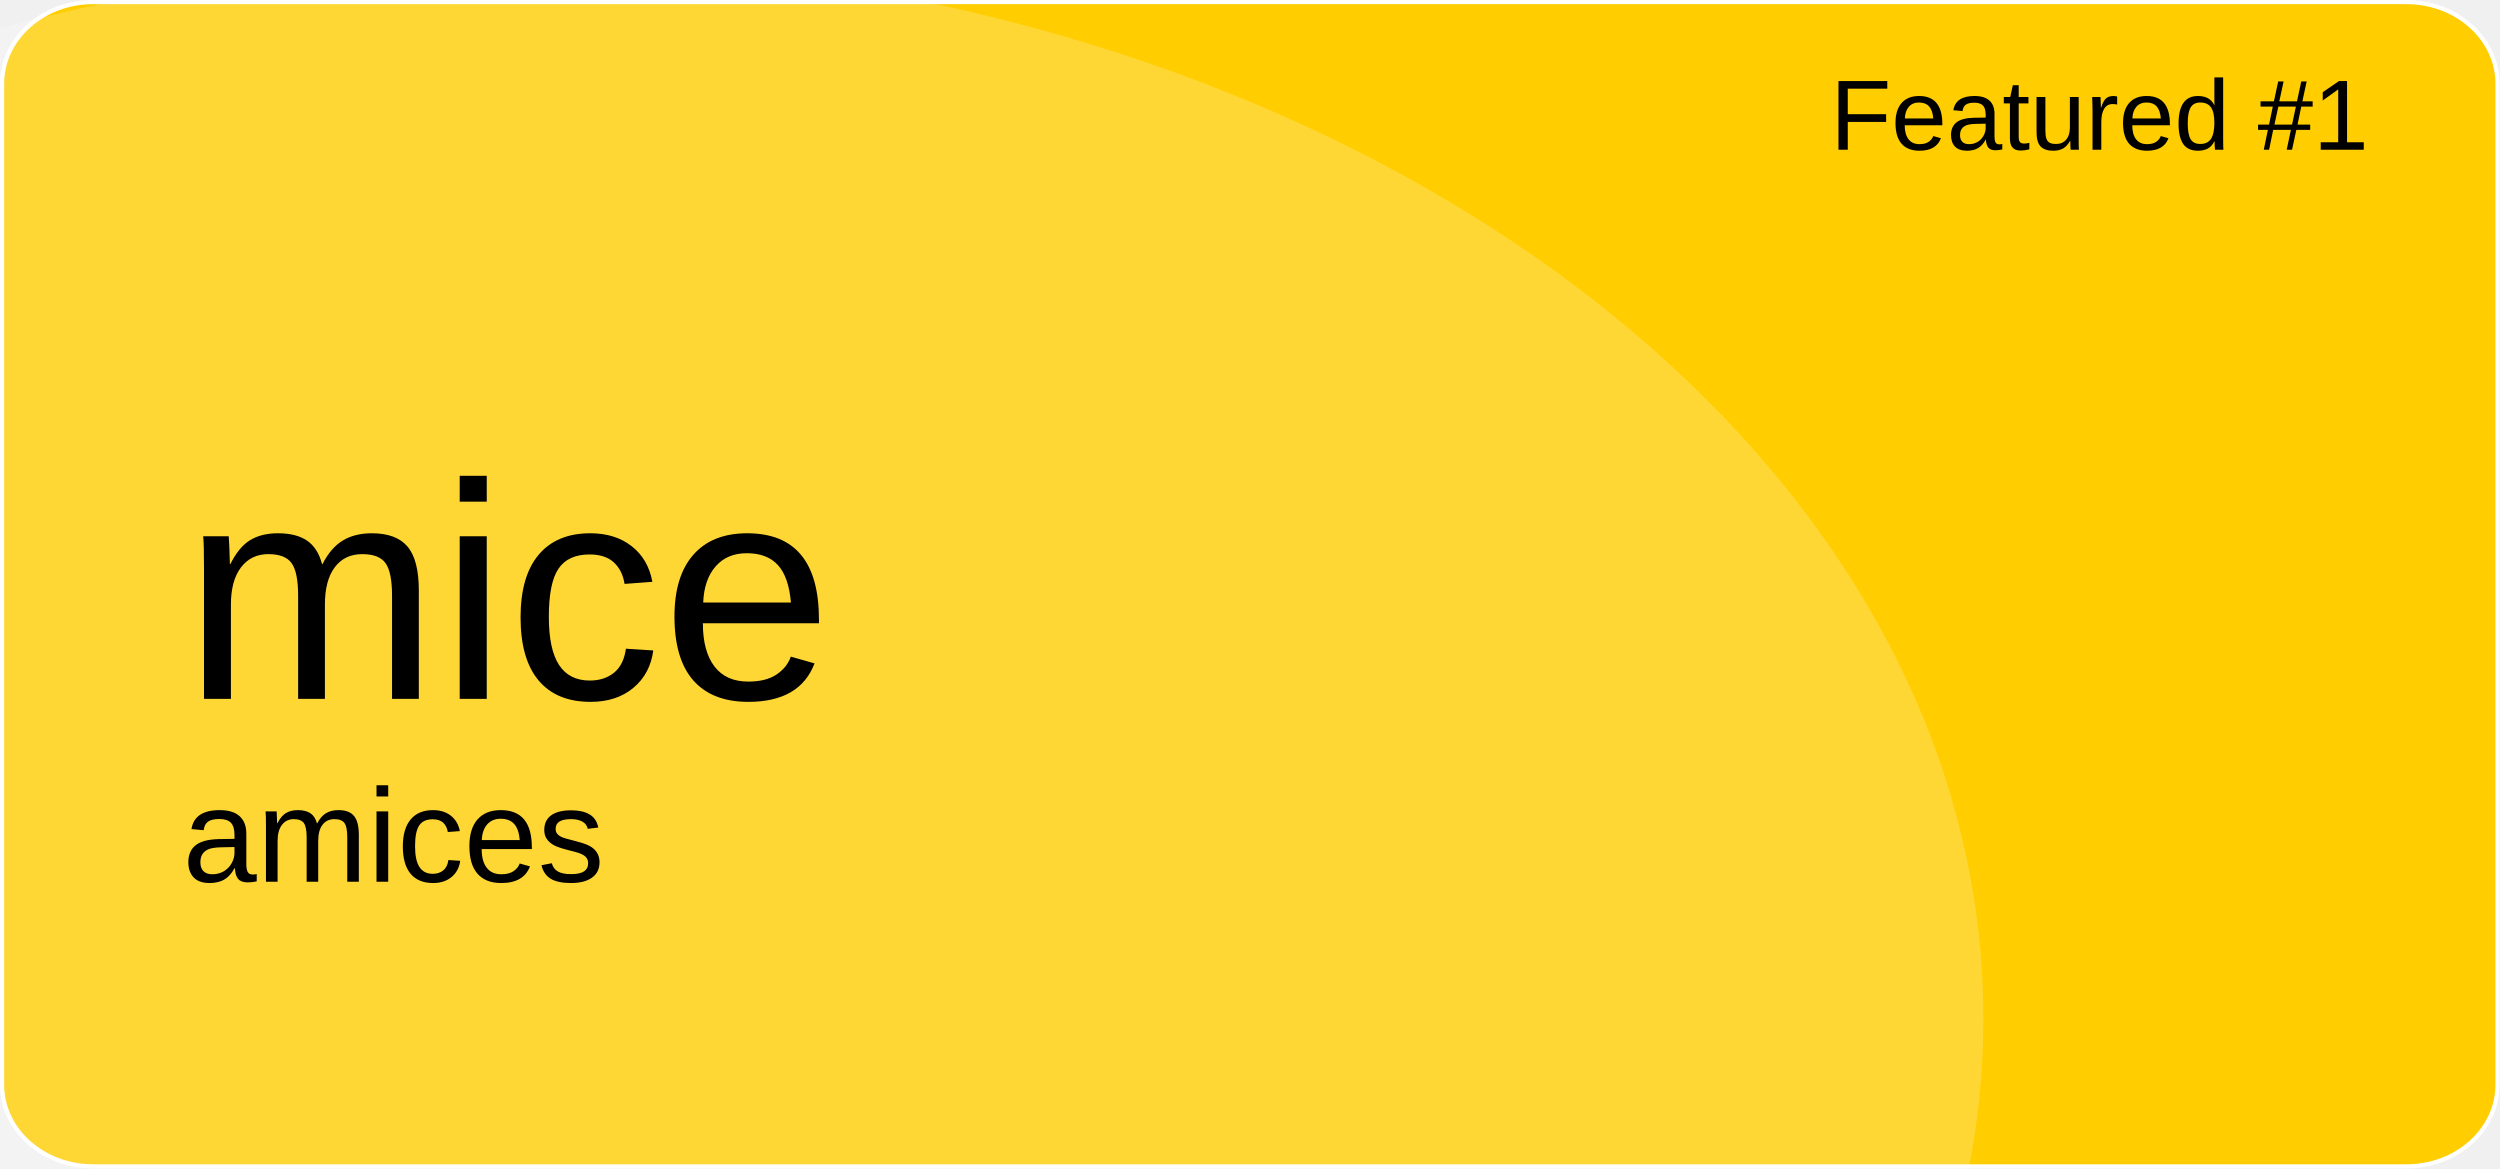
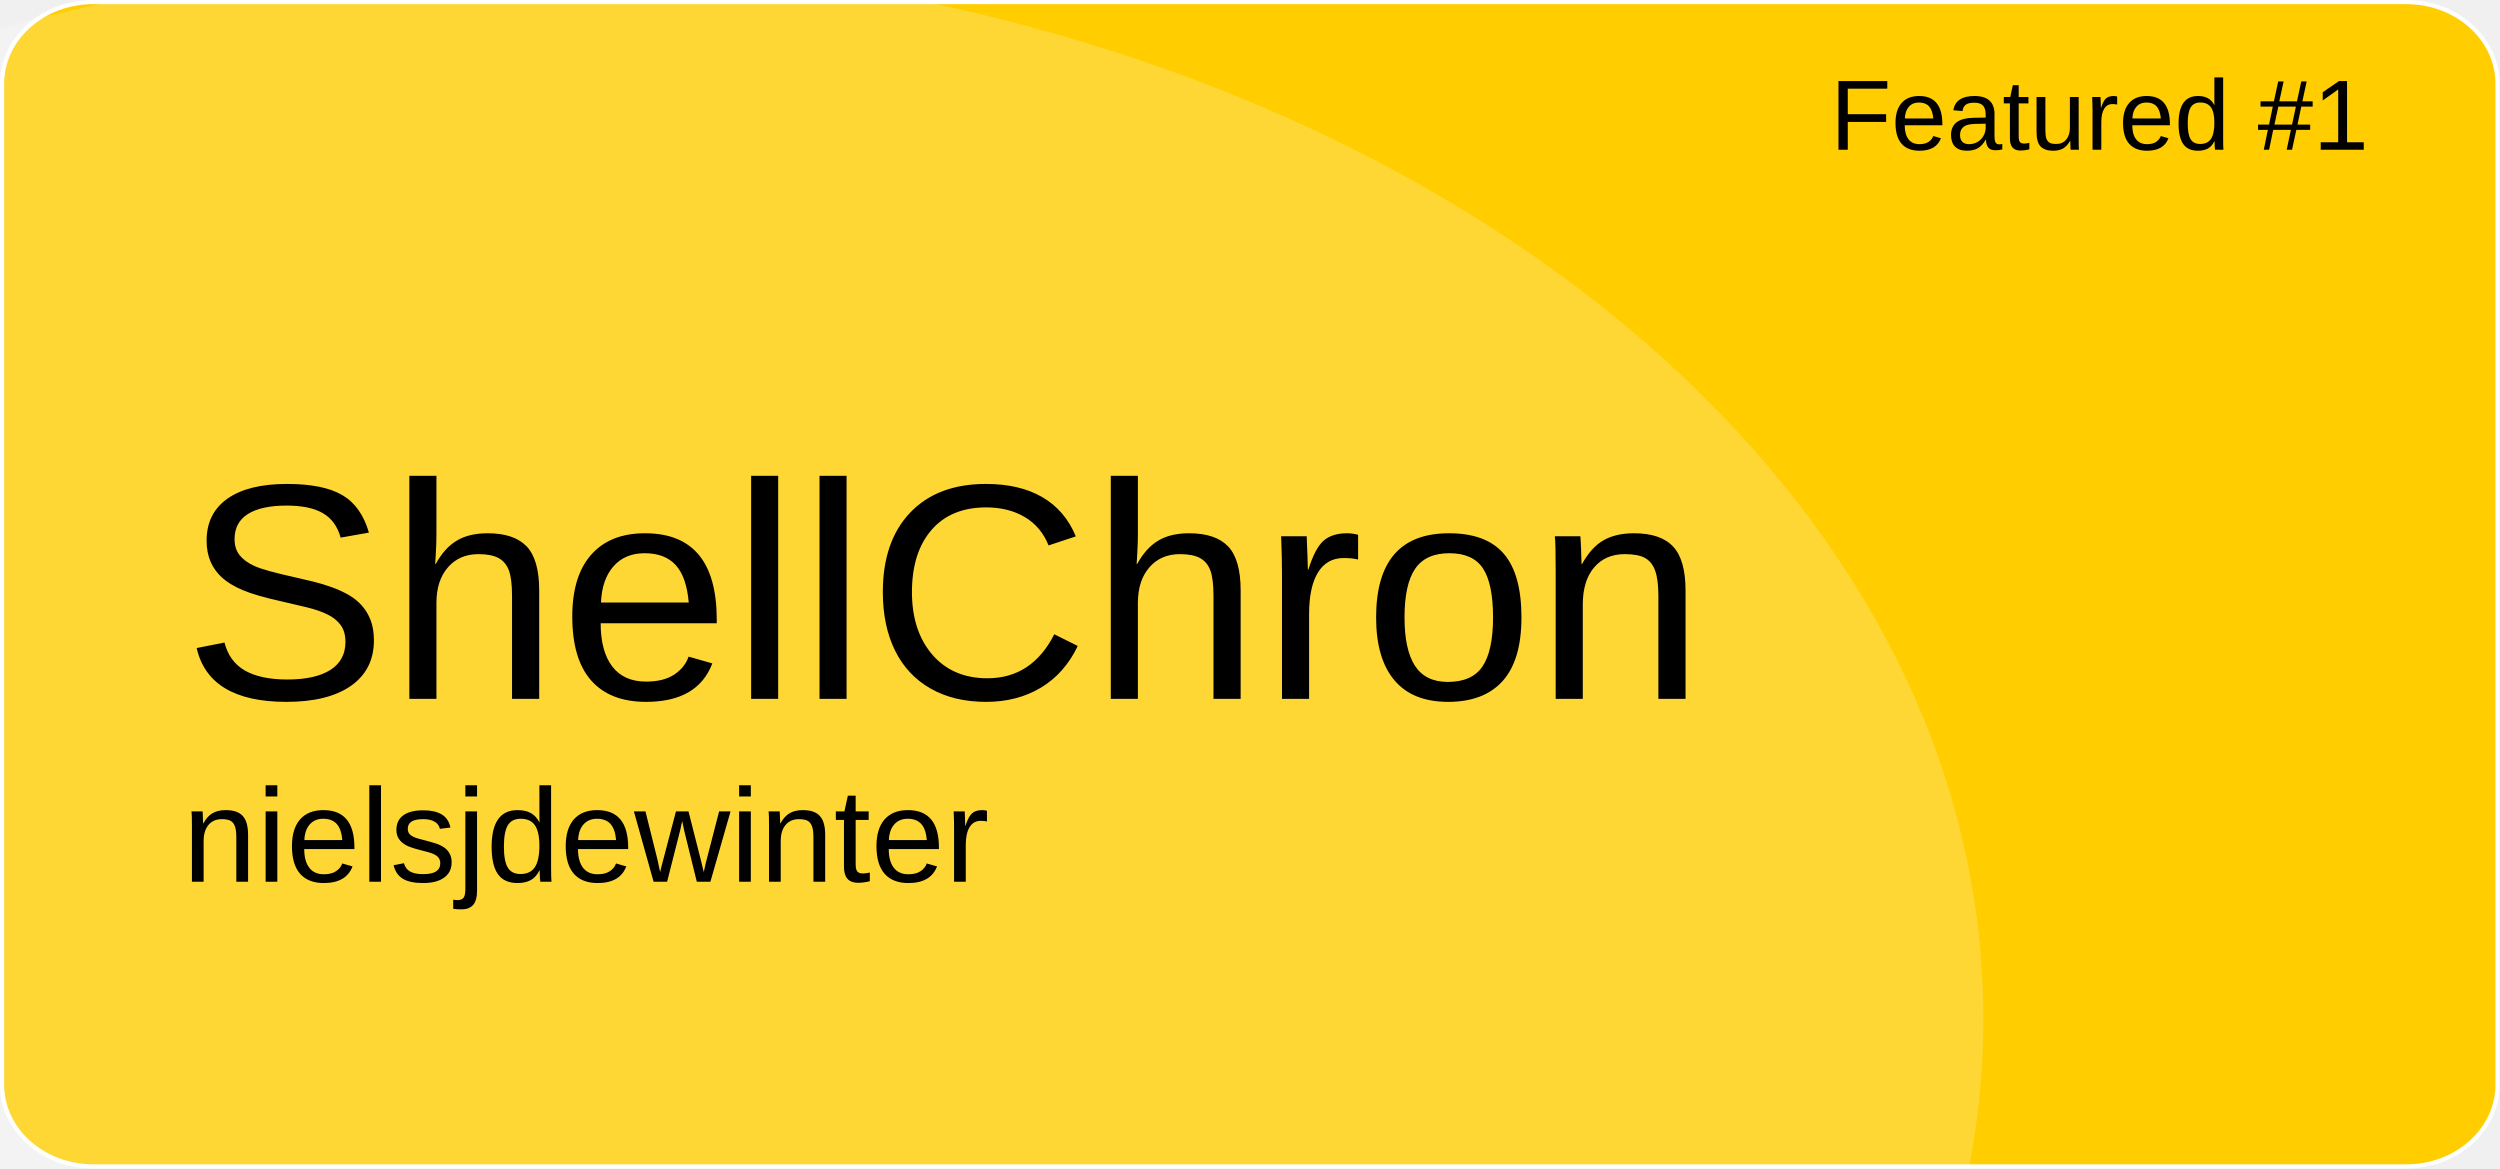
<svg xmlns="http://www.w3.org/2000/svg" version="1.1" id="a" x="0px" y="0px" viewBox="0 0 601 281" style="enable-background:new 0 0 601 281;" xml:space="preserve">
  <style type="text/css">
	.st0{fill:#FFCD00;stroke:#FFFFFF;stroke-miterlimit:10;}
	.st1{opacity:0.21;fill:#FFFFFF;enable-background:new    ;}
	.st2{font-family:'Arial';}
	.st3{font-size:24px;}
	.st4{font-size:74px;}
	.st5{font-size:32px;}
</style>
  <path id="b" class="st0" d="M22.4,0.5h556.1c12.1,0,21.9,8.8,21.9,19.6v240.7c0,10.8-9.8,19.6-21.9,19.6H22.4  c-12.1,0-21.9-8.8-21.9-19.6V20.1C0.5,9.3,10.3,0.5,22.4,0.5z" />
  <ellipse class="st1" cx="124.5" cy="244.9" rx="352.3" ry="254.4" />
  <text transform="matrix(1 0 0 1 440 36)" class="st2 st3">Featured #1</text>
-   <text transform="matrix(1 0 0 1 43.92 168.01)" class="st2 st4">mice</text>
-   <text transform="matrix(1 0 0 1 43.92 211.97)" class="st2 st5">amices</text>
+   <text transform="matrix(1 0 0 1 43.92 168.01)" class="st2 st4">ShellChron</text>
+   <text transform="matrix(1 0 0 1 43.92 211.97)" class="st2 st5">nielsjdewinter</text>
</svg>
